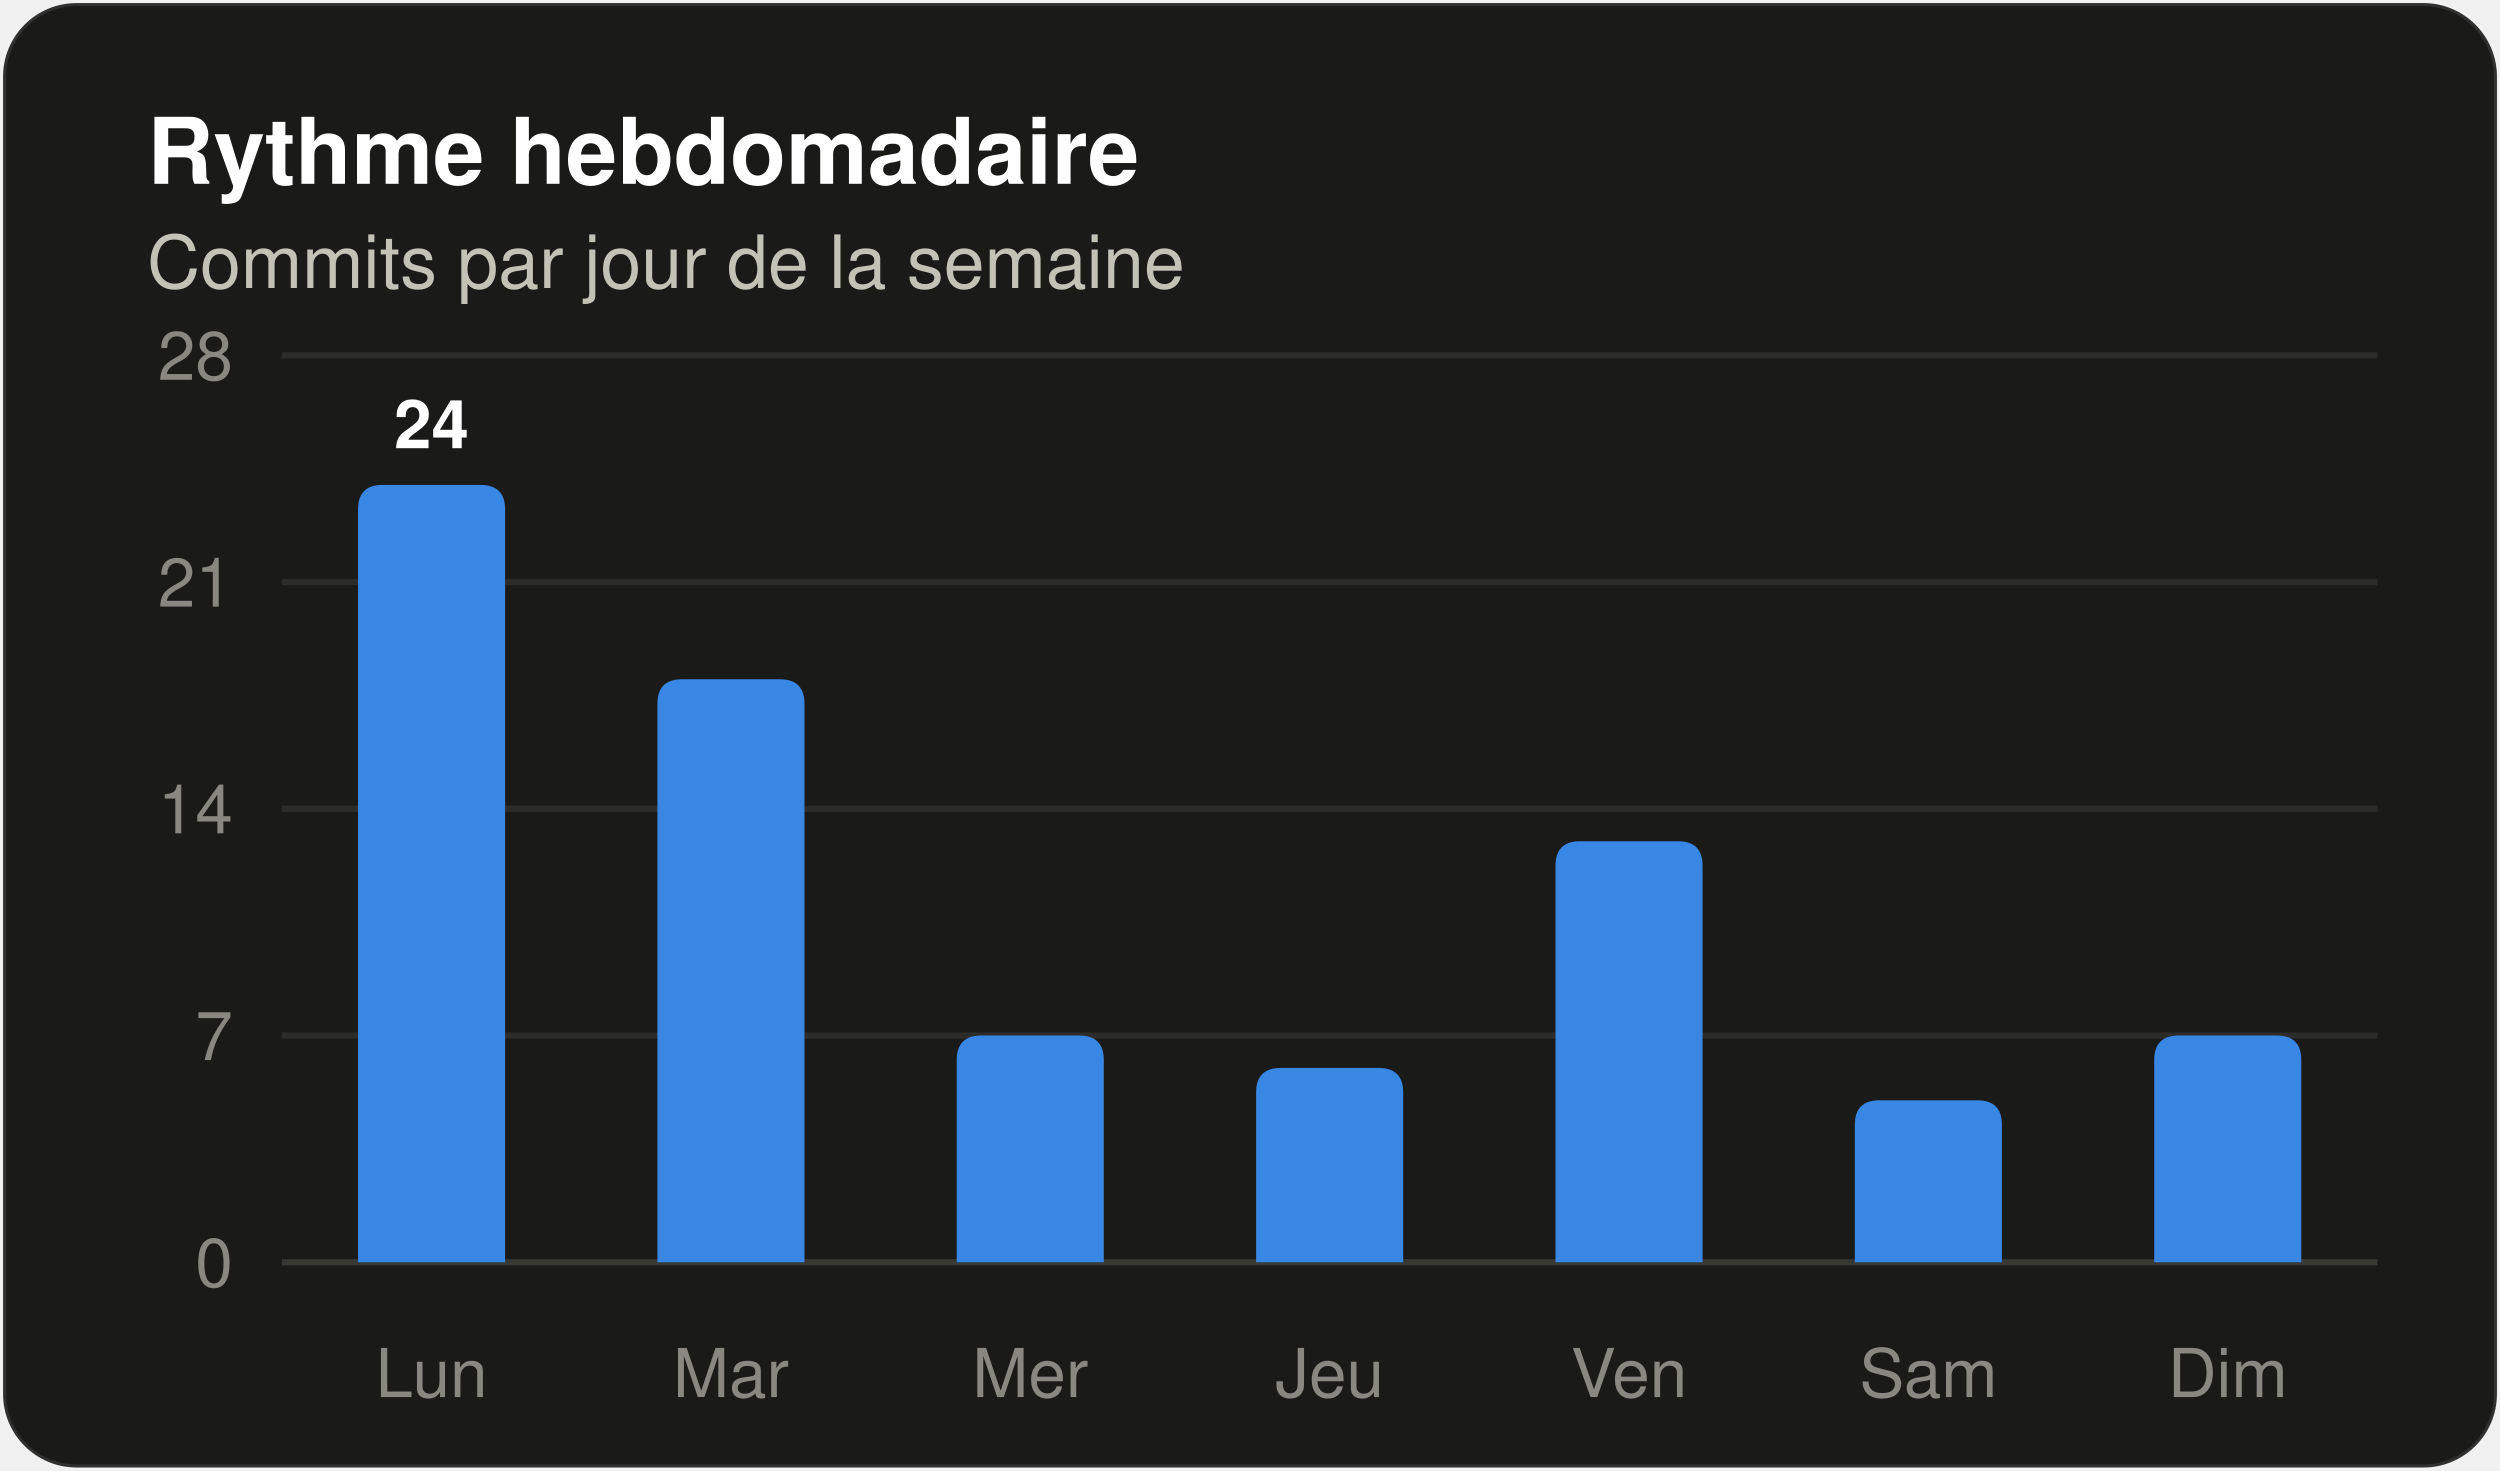
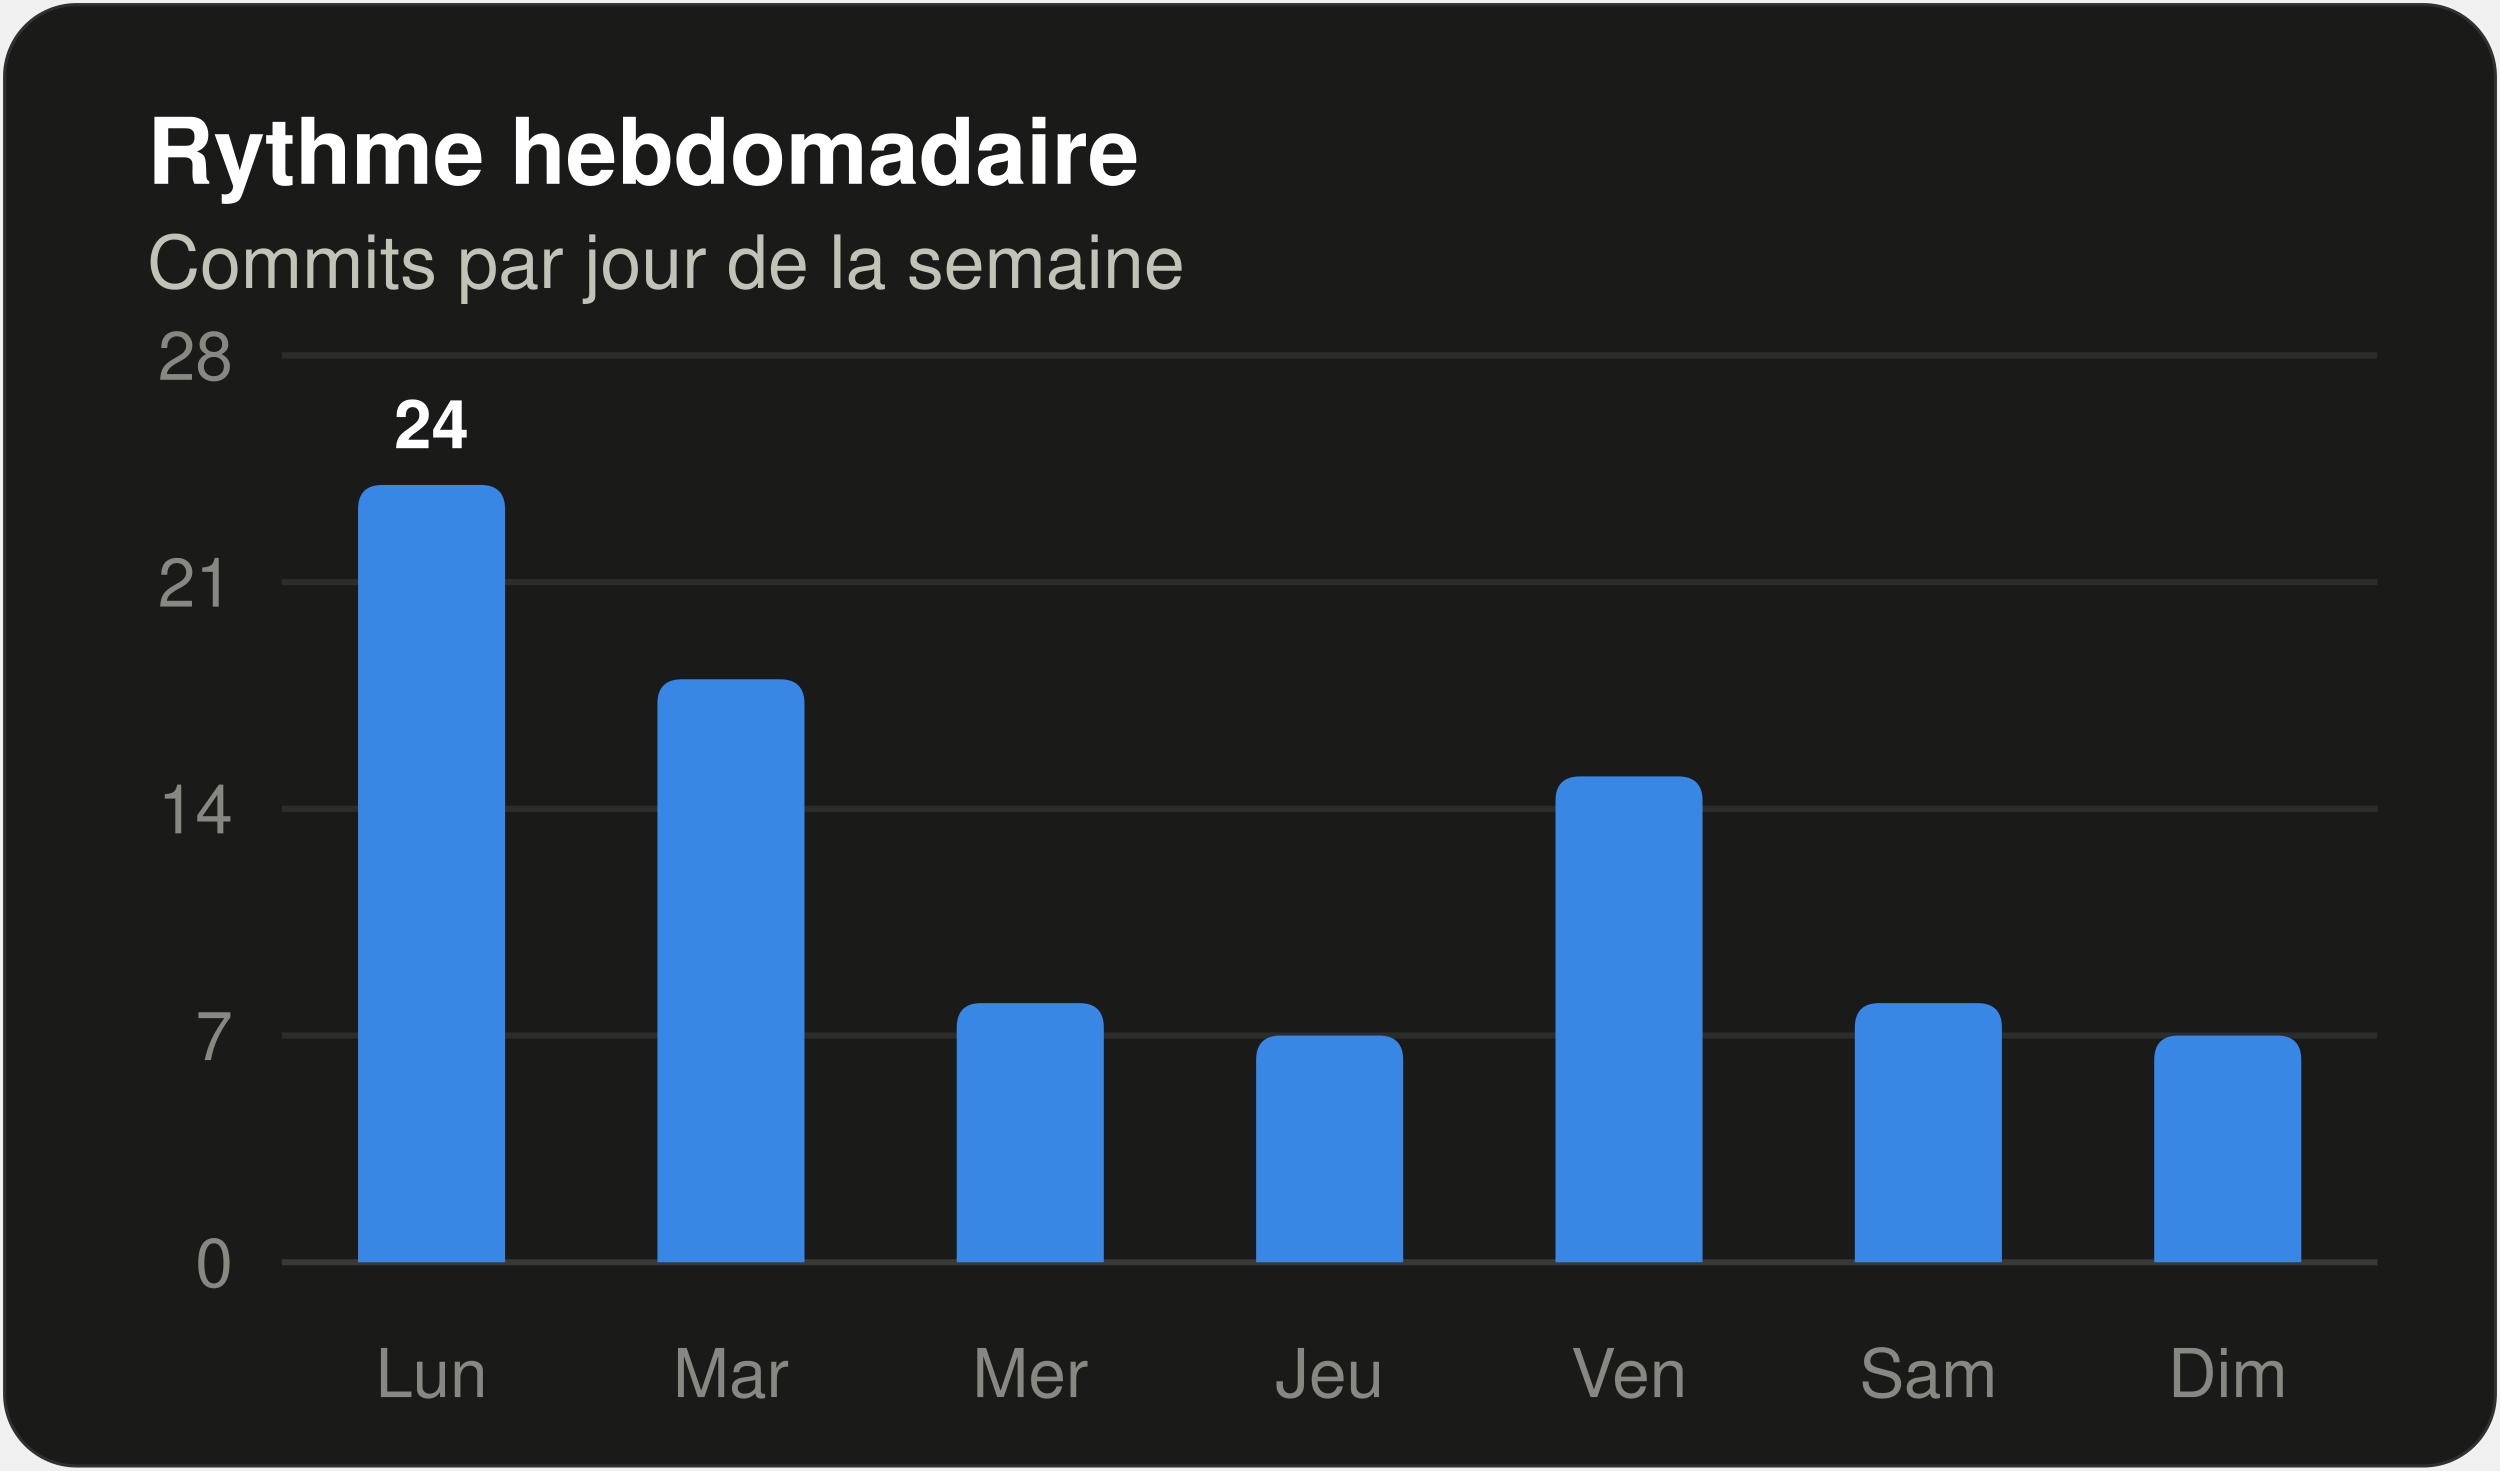
<svg xmlns="http://www.w3.org/2000/svg" width="408" height="240" viewBox="0 0 408 240" role="img" aria-label="Histogramme des commits par jour de la semaine" font-family="system-ui, 'Segoe UI', Ubuntu, Helvetica, Arial, sans-serif">
  <rect x="0.5" y="0.5" width="407" height="239" rx="12" fill="#1a1a19" stroke="rgba(255,255,255,0.10)" />
  <text x="24" y="30" font-size="15" fill="#ffffff" font-weight="600">Rythme hebdomadaire</text>
  <text x="24" y="47" font-size="12" fill="#c3c2b7">Commits par jour de la semaine</text>
  <line x1="46" y1="206.0" x2="388" y2="206.0" stroke="#383835" stroke-width="1" />
  <text x="38" y="210" font-size="11" fill="#898781" text-anchor="end" font-variant-numeric="tabular-nums">0</text>
  <line x1="46" y1="169.0" x2="388" y2="169.0" stroke="#2c2c2a" stroke-width="1" />
  <text x="38" y="173" font-size="11" fill="#898781" text-anchor="end" font-variant-numeric="tabular-nums">7</text>
  <line x1="46" y1="132.0" x2="388" y2="132.0" stroke="#2c2c2a" stroke-width="1" />
  <text x="38" y="136" font-size="11" fill="#898781" text-anchor="end" font-variant-numeric="tabular-nums">14</text>
  <line x1="46" y1="95.0" x2="388" y2="95.0" stroke="#2c2c2a" stroke-width="1" />
  <text x="38" y="99" font-size="11" fill="#898781" text-anchor="end" font-variant-numeric="tabular-nums">21</text>
  <line x1="46" y1="58.0" x2="388" y2="58.0" stroke="#2c2c2a" stroke-width="1" />
  <text x="38" y="62" font-size="11" fill="#898781" text-anchor="end" font-variant-numeric="tabular-nums">28</text>
  <path d="M 58.43 206.00 V 83.14 Q 58.43 79.14 62.43 79.14 H 78.43 Q 82.43 79.14 82.43 83.14 V 206.00 Z" fill="#3987e5" />
  <text x="70.429" y="73.143" font-size="11" fill="#ffffff" font-weight="600" text-anchor="middle">24</text>
  <text x="70.429" y="228" font-size="11" fill="#898781" text-anchor="middle">Lun</text>
  <path d="M 107.29 206.00 V 114.86 Q 107.29 110.86 111.29 110.86 H 127.29 Q 131.29 110.86 131.29 114.86 V 206.00 Z" fill="#3987e5" />
  <text x="119.286" y="228" font-size="11" fill="#898781" text-anchor="middle">Mar</text>
-   <path d="M 156.14 206.00 V 173.00 Q 156.14 169.00 160.14 169.00 H 176.14 Q 180.14 169.00 180.14 173.00 V 206.00 Z" fill="#3987e5" />
+   <path d="M 156.14 206.00 V 167.71 Q 156.14 163.71 160.14 163.71 H 176.14 Q 180.14 163.71 180.14 167.71 V 206.00 Z" fill="#3987e5" />
  <text x="168.143" y="228" font-size="11" fill="#898781" text-anchor="middle">Mer</text>
-   <path d="M 205.00 206.00 V 178.29 Q 205.00 174.29 209.00 174.29 H 225.00 Q 229.00 174.29 229.00 178.29 V 206.00 Z" fill="#3987e5" />
+   <path d="M 205.00 206.00 V 173.00 Q 205.00 169.00 209.00 169.00 H 225.00 Q 229.00 169.00 229.00 173.00 V 206.00 Z" fill="#3987e5" />
  <text x="217" y="228" font-size="11" fill="#898781" text-anchor="middle">Jeu</text>
-   <path d="M 253.86 206.00 V 141.29 Q 253.86 137.29 257.86 137.29 H 273.86 Q 277.86 137.29 277.86 141.29 V 206.00 Z" fill="#3987e5" />
+   <path d="M 253.86 206.00 V 130.71 Q 253.86 126.71 257.86 126.71 H 273.86 Q 277.86 126.71 277.86 130.71 V 206.00 Z" fill="#3987e5" />
  <text x="265.857" y="228" font-size="11" fill="#898781" text-anchor="middle">Ven</text>
-   <path d="M 302.71 206.00 V 183.57 Q 302.71 179.57 306.71 179.57 H 322.71 Q 326.71 179.57 326.71 183.57 V 206.00 Z" fill="#3987e5" />
+   <path d="M 302.71 206.00 V 167.71 Q 302.71 163.71 306.71 163.71 H 322.71 Q 326.71 163.71 326.71 167.71 V 206.00 Z" fill="#3987e5" />
  <text x="314.714" y="228" font-size="11" fill="#898781" text-anchor="middle">Sam</text>
  <path d="M 351.57 206.00 V 173.00 Q 351.57 169.00 355.57 169.00 H 371.57 Q 375.57 169.00 375.57 173.00 V 206.00 Z" fill="#3987e5" />
  <text x="363.571" y="228" font-size="11" fill="#898781" text-anchor="middle">Dim</text>
</svg>
